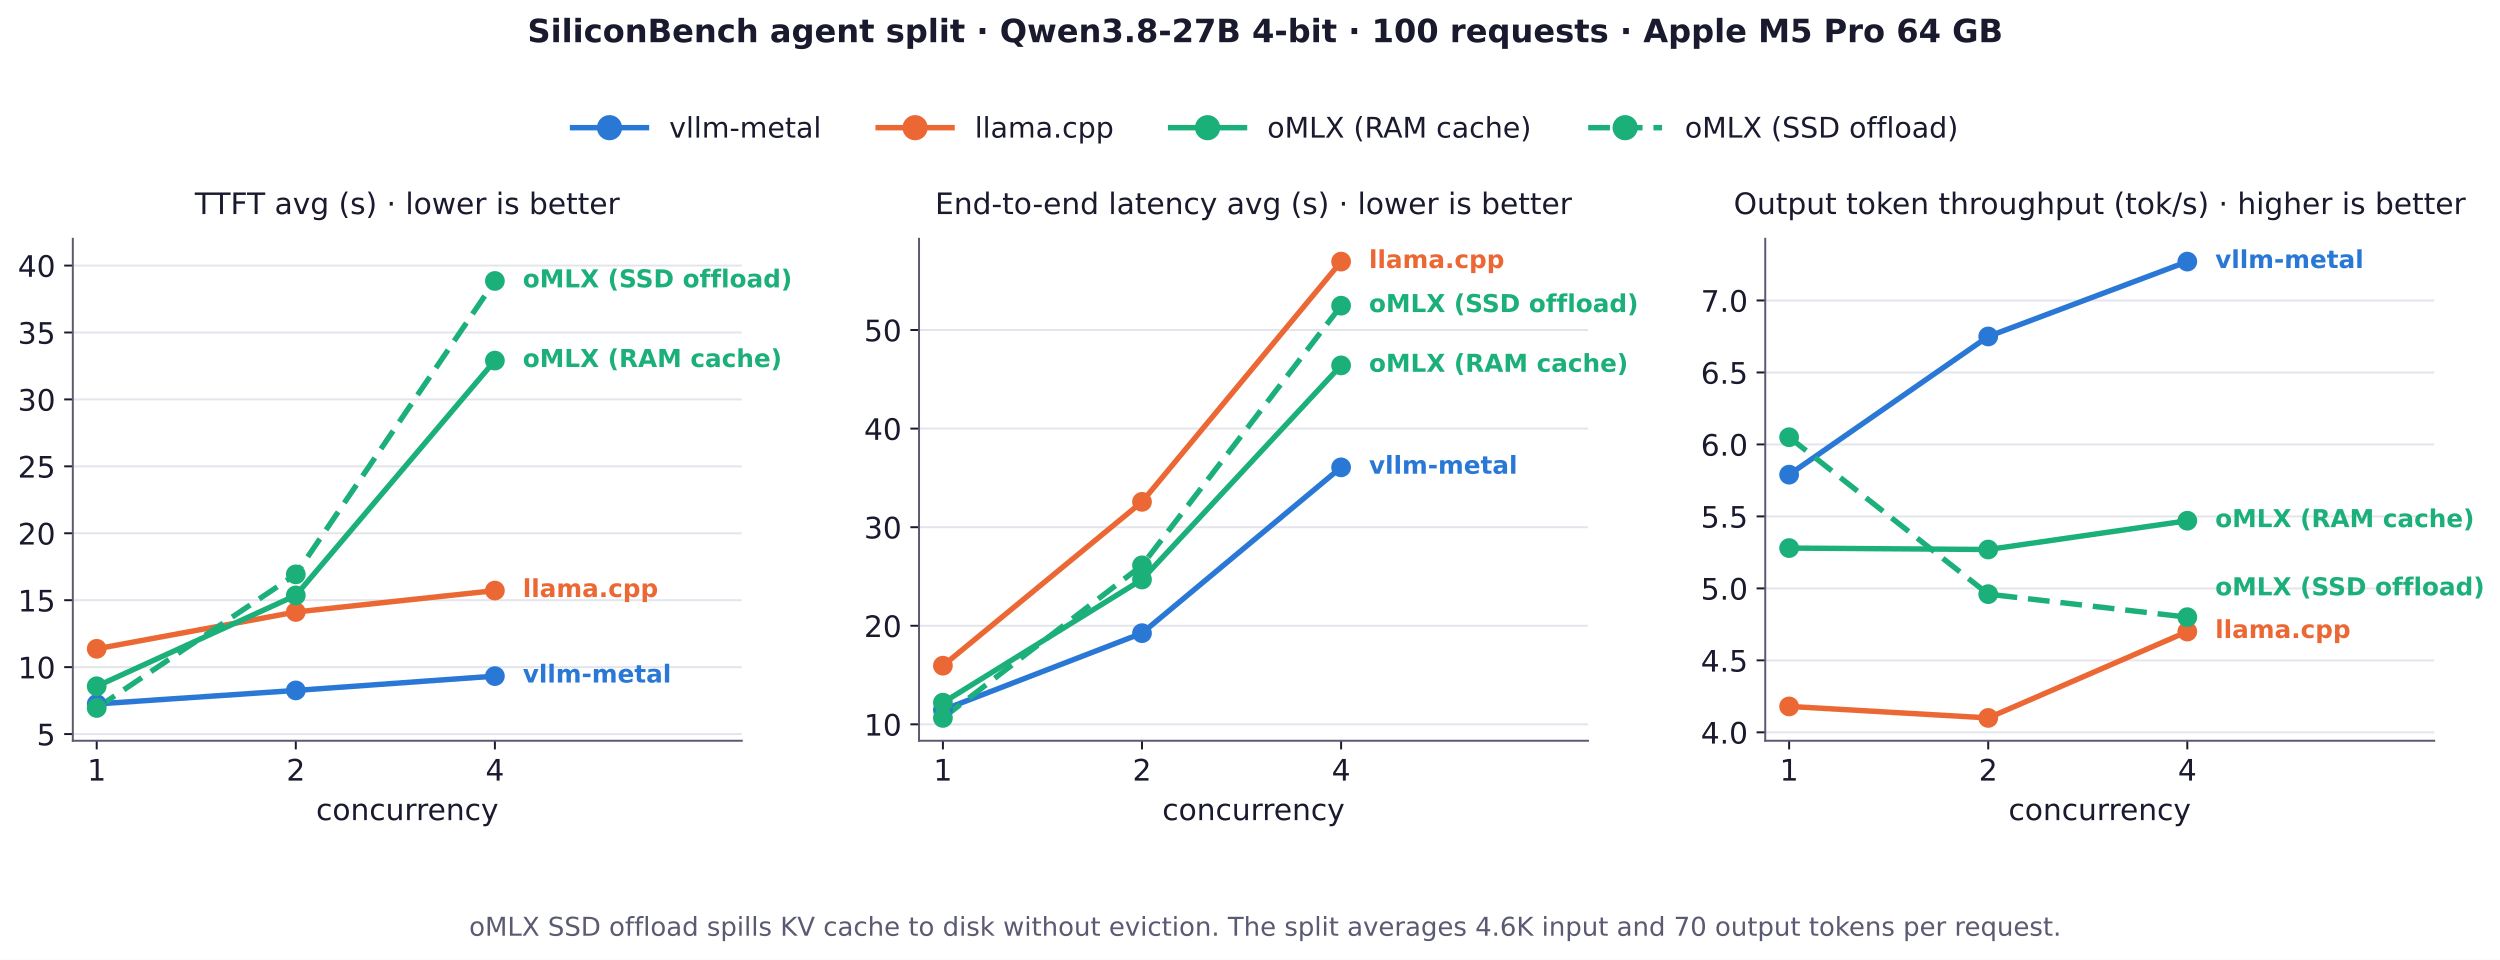
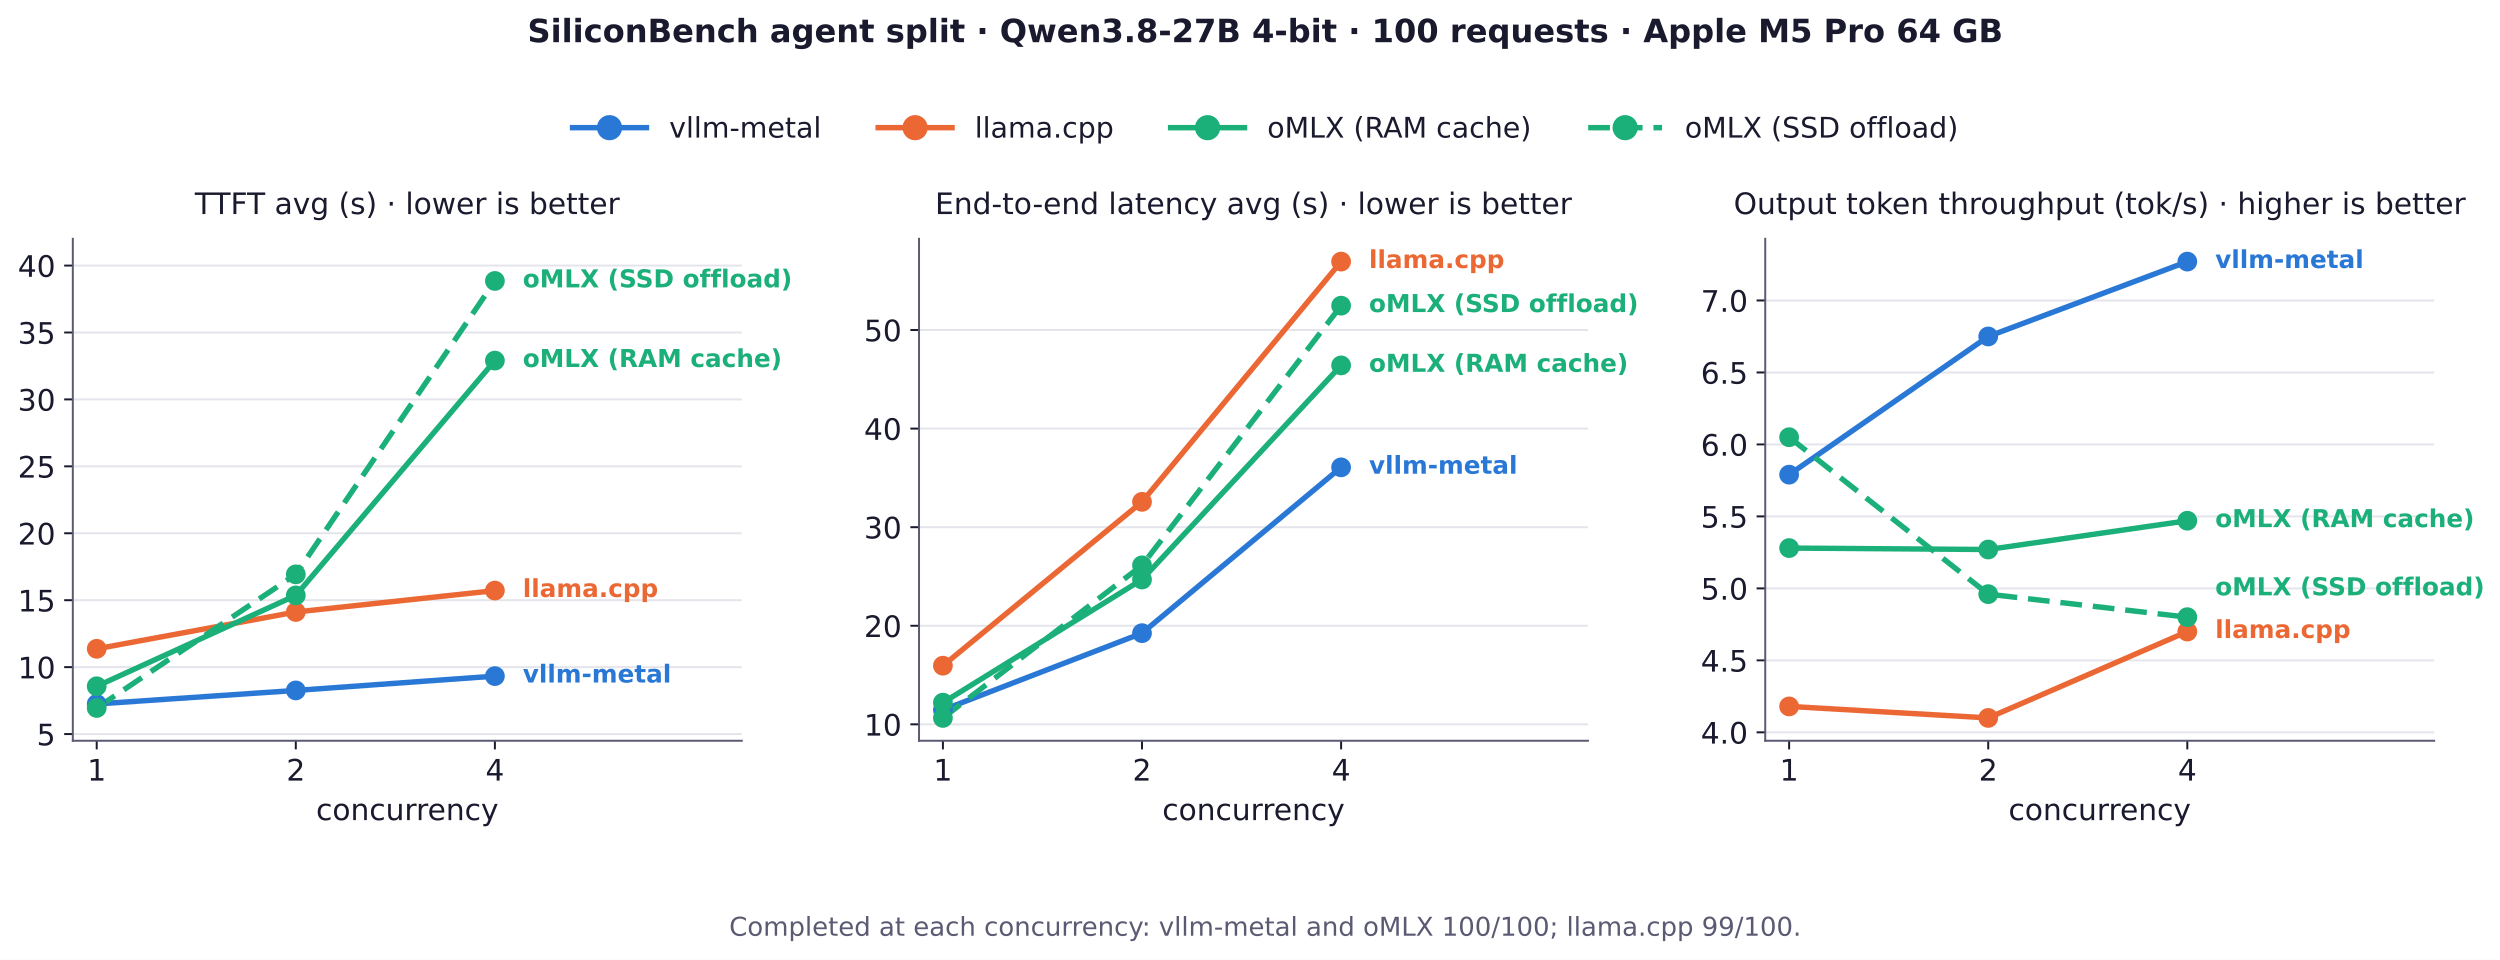
<svg xmlns="http://www.w3.org/2000/svg" xmlns:xlink="http://www.w3.org/1999/xlink" width="1011.807pt" height="388.442pt" viewBox="0 0 1011.807 388.442" version="1.1">
  <defs>
    <style type="text/css">*{stroke-linejoin: round; stroke-linecap: butt}</style>
  </defs>
  <g id="figure_1">
    <g id="patch_1">
      <path d="M 0 388.442 L 1011.807 388.442 L 1011.807 -0 L 0 -0 z " style="fill: #ffffff" />
    </g>
    <g id="axes_1">
      <g id="patch_2">
        <path d="M 29.47 299.8 L 300.21 299.8 L 300.21 96.643 L 29.47 96.643 z " style="fill: #ffffff" />
      </g>
      <g id="matplotlib.axis_1">
        <g id="xtick_1">
          <g id="line2d_1">
            <defs>
              <path id="m07c096526c" d="M 0 0 L 0 3.5 " style="stroke: #1a1a2e; stroke-width: 0.8" />
            </defs>
            <g>
              <use xlink:href="#m07c096526c" x="39.139" y="299.8" style="fill: #1a1a2e; stroke: #1a1a2e; stroke-width: 0.8" />
            </g>
          </g>
          <g id="text_1">
            <text style="font-size: 12px; font-family: 'DejaVu Sans', 'Bitstream Vera Sans', 'Computer Modern Sans Serif', 'Lucida Grande', 'Verdana', 'Geneva', 'Lucid', 'Arial', 'Helvetica', 'Avant Garde', sans-serif; text-anchor: middle; fill: #1a1a2e" x="39.139" y="315.917" transform="rotate(-0 39.13928 315.9172)">1</text>
          </g>
        </g>
        <g id="xtick_2">
          <g id="line2d_2">
            <g>
              <use xlink:href="#m07c096526c" x="119.717" y="299.8" style="fill: #1a1a2e; stroke: #1a1a2e; stroke-width: 0.8" />
            </g>
          </g>
          <g id="text_2">
            <text style="font-size: 12px; font-family: 'DejaVu Sans', 'Bitstream Vera Sans', 'Computer Modern Sans Serif', 'Lucida Grande', 'Verdana', 'Geneva', 'Lucid', 'Arial', 'Helvetica', 'Avant Garde', sans-serif; text-anchor: middle; fill: #1a1a2e" x="119.717" y="315.917" transform="rotate(-0 119.7166 315.9172)">2</text>
          </g>
        </g>
        <g id="xtick_3">
          <g id="line2d_3">
            <g>
              <use xlink:href="#m07c096526c" x="200.294" y="299.8" style="fill: #1a1a2e; stroke: #1a1a2e; stroke-width: 0.8" />
            </g>
          </g>
          <g id="text_3">
            <text style="font-size: 12px; font-family: 'DejaVu Sans', 'Bitstream Vera Sans', 'Computer Modern Sans Serif', 'Lucida Grande', 'Verdana', 'Geneva', 'Lucid', 'Arial', 'Helvetica', 'Avant Garde', sans-serif; text-anchor: middle; fill: #1a1a2e" x="200.294" y="315.917" transform="rotate(-0 200.2939 315.9172)">4</text>
          </g>
        </g>
        <g id="text_4">
          <text style="font-size: 12px; font-family: 'DejaVu Sans', 'Bitstream Vera Sans', 'Computer Modern Sans Serif', 'Lucida Grande', 'Verdana', 'Geneva', 'Lucid', 'Arial', 'Helvetica', 'Avant Garde', sans-serif; text-anchor: middle; fill: #1a1a2e" x="164.84" y="331.917" transform="rotate(-0 164.8399 331.9172)">concurrency</text>
        </g>
      </g>
      <g id="matplotlib.axis_2">
        <g id="ytick_1">
          <g id="line2d_4">
            <path d="M 29.47 297.091 L 300.21 297.091 " clip-path="url(#p7c4bea0122)" style="fill: none; stroke: #e4e4ec; stroke-width: 0.8; stroke-linecap: square" />
          </g>
          <g id="line2d_5">
            <defs>
              <path id="m06c17919f6" d="M 0 0 L -3.5 0 " style="stroke: #1a1a2e; stroke-width: 0.8" />
            </defs>
            <g>
              <use xlink:href="#m06c17919f6" x="29.47" y="297.091" style="fill: #1a1a2e; stroke: #1a1a2e; stroke-width: 0.8" />
            </g>
          </g>
          <g id="text_5">
            <text style="font-size: 12px; font-family: 'DejaVu Sans', 'Bitstream Vera Sans', 'Computer Modern Sans Serif', 'Lucida Grande', 'Verdana', 'Geneva', 'Lucid', 'Arial', 'Helvetica', 'Avant Garde', sans-serif; text-anchor: end; fill: #1a1a2e" x="22.47" y="301.65" transform="rotate(-0 22.47 301.6498)">5</text>
          </g>
        </g>
        <g id="ytick_2">
          <g id="line2d_6">
            <path d="M 29.47 270.004 L 300.21 270.004 " clip-path="url(#p7c4bea0122)" style="fill: none; stroke: #e4e4ec; stroke-width: 0.8; stroke-linecap: square" />
          </g>
          <g id="line2d_7">
            <g>
              <use xlink:href="#m06c17919f6" x="29.47" y="270.004" style="fill: #1a1a2e; stroke: #1a1a2e; stroke-width: 0.8" />
            </g>
          </g>
          <g id="text_6">
            <text style="font-size: 12px; font-family: 'DejaVu Sans', 'Bitstream Vera Sans', 'Computer Modern Sans Serif', 'Lucida Grande', 'Verdana', 'Geneva', 'Lucid', 'Arial', 'Helvetica', 'Avant Garde', sans-serif; text-anchor: end; fill: #1a1a2e" x="22.47" y="274.562" transform="rotate(-0 22.47 274.5622)">10</text>
          </g>
        </g>
        <g id="ytick_3">
          <g id="line2d_8">
            <path d="M 29.47 242.916 L 300.21 242.916 " clip-path="url(#p7c4bea0122)" style="fill: none; stroke: #e4e4ec; stroke-width: 0.8; stroke-linecap: square" />
          </g>
          <g id="line2d_9">
            <g>
              <use xlink:href="#m06c17919f6" x="29.47" y="242.916" style="fill: #1a1a2e; stroke: #1a1a2e; stroke-width: 0.8" />
            </g>
          </g>
          <g id="text_7">
            <text style="font-size: 12px; font-family: 'DejaVu Sans', 'Bitstream Vera Sans', 'Computer Modern Sans Serif', 'Lucida Grande', 'Verdana', 'Geneva', 'Lucid', 'Arial', 'Helvetica', 'Avant Garde', sans-serif; text-anchor: end; fill: #1a1a2e" x="22.47" y="247.475" transform="rotate(-0 22.47 247.4746)">15</text>
          </g>
        </g>
        <g id="ytick_4">
          <g id="line2d_10">
            <path d="M 29.47 215.828 L 300.21 215.828 " clip-path="url(#p7c4bea0122)" style="fill: none; stroke: #e4e4ec; stroke-width: 0.8; stroke-linecap: square" />
          </g>
          <g id="line2d_11">
            <g>
              <use xlink:href="#m06c17919f6" x="29.47" y="215.828" style="fill: #1a1a2e; stroke: #1a1a2e; stroke-width: 0.8" />
            </g>
          </g>
          <g id="text_8">
            <text style="font-size: 12px; font-family: 'DejaVu Sans', 'Bitstream Vera Sans', 'Computer Modern Sans Serif', 'Lucida Grande', 'Verdana', 'Geneva', 'Lucid', 'Arial', 'Helvetica', 'Avant Garde', sans-serif; text-anchor: end; fill: #1a1a2e" x="22.47" y="220.387" transform="rotate(-0 22.47 220.3871)">20</text>
          </g>
        </g>
        <g id="ytick_5">
          <g id="line2d_12">
            <path d="M 29.47 188.741 L 300.21 188.741 " clip-path="url(#p7c4bea0122)" style="fill: none; stroke: #e4e4ec; stroke-width: 0.8; stroke-linecap: square" />
          </g>
          <g id="line2d_13">
            <g>
              <use xlink:href="#m06c17919f6" x="29.47" y="188.741" style="fill: #1a1a2e; stroke: #1a1a2e; stroke-width: 0.8" />
            </g>
          </g>
          <g id="text_9">
            <text style="font-size: 12px; font-family: 'DejaVu Sans', 'Bitstream Vera Sans', 'Computer Modern Sans Serif', 'Lucida Grande', 'Verdana', 'Geneva', 'Lucid', 'Arial', 'Helvetica', 'Avant Garde', sans-serif; text-anchor: end; fill: #1a1a2e" x="22.47" y="193.299" transform="rotate(-0 22.47 193.2995)">25</text>
          </g>
        </g>
        <g id="ytick_6">
          <g id="line2d_14">
            <path d="M 29.47 161.653 L 300.21 161.653 " clip-path="url(#p7c4bea0122)" style="fill: none; stroke: #e4e4ec; stroke-width: 0.8; stroke-linecap: square" />
          </g>
          <g id="line2d_15">
            <g>
              <use xlink:href="#m06c17919f6" x="29.47" y="161.653" style="fill: #1a1a2e; stroke: #1a1a2e; stroke-width: 0.8" />
            </g>
          </g>
          <g id="text_10">
            <text style="font-size: 12px; font-family: 'DejaVu Sans', 'Bitstream Vera Sans', 'Computer Modern Sans Serif', 'Lucida Grande', 'Verdana', 'Geneva', 'Lucid', 'Arial', 'Helvetica', 'Avant Garde', sans-serif; text-anchor: end; fill: #1a1a2e" x="22.47" y="166.212" transform="rotate(-0 22.47 166.2119)">30</text>
          </g>
        </g>
        <g id="ytick_7">
          <g id="line2d_16">
            <path d="M 29.47 134.566 L 300.21 134.566 " clip-path="url(#p7c4bea0122)" style="fill: none; stroke: #e4e4ec; stroke-width: 0.8; stroke-linecap: square" />
          </g>
          <g id="line2d_17">
            <g>
              <use xlink:href="#m06c17919f6" x="29.47" y="134.566" style="fill: #1a1a2e; stroke: #1a1a2e; stroke-width: 0.8" />
            </g>
          </g>
          <g id="text_11">
            <text style="font-size: 12px; font-family: 'DejaVu Sans', 'Bitstream Vera Sans', 'Computer Modern Sans Serif', 'Lucida Grande', 'Verdana', 'Geneva', 'Lucid', 'Arial', 'Helvetica', 'Avant Garde', sans-serif; text-anchor: end; fill: #1a1a2e" x="22.47" y="139.124" transform="rotate(-0 22.47 139.1243)">35</text>
          </g>
        </g>
        <g id="ytick_8">
          <g id="line2d_18">
            <path d="M 29.47 107.478 L 300.21 107.478 " clip-path="url(#p7c4bea0122)" style="fill: none; stroke: #e4e4ec; stroke-width: 0.8; stroke-linecap: square" />
          </g>
          <g id="line2d_19">
            <g>
              <use xlink:href="#m06c17919f6" x="29.47" y="107.478" style="fill: #1a1a2e; stroke: #1a1a2e; stroke-width: 0.8" />
            </g>
          </g>
          <g id="text_12">
            <text style="font-size: 12px; font-family: 'DejaVu Sans', 'Bitstream Vera Sans', 'Computer Modern Sans Serif', 'Lucida Grande', 'Verdana', 'Geneva', 'Lucid', 'Arial', 'Helvetica', 'Avant Garde', sans-serif; text-anchor: end; fill: #1a1a2e" x="22.47" y="112.037" transform="rotate(-0 22.47 112.0367)">40</text>
          </g>
        </g>
      </g>
      <g id="patch_3">
        <path d="M 29.47 299.8 L 29.47 96.643 " style="fill: none; stroke: #5a5a72; stroke-width: 0.8; stroke-linejoin: miter; stroke-linecap: square" />
      </g>
      <g id="patch_4">
        <path d="M 29.47 299.8 L 300.21 299.8 " style="fill: none; stroke: #5a5a72; stroke-width: 0.8; stroke-linejoin: miter; stroke-linecap: square" />
      </g>
      <g id="line2d_20">
        <path d="M 39.139 284.902 L 119.717 279.43 L 200.294 273.633 " clip-path="url(#p7c4bea0122)" style="fill: none; stroke: #2a78d6; stroke-width: 2.2; stroke-linecap: square" />
      </g>
      <g id="line2d_21">
        <path d="M 39.139 262.582 L 119.717 247.683 L 200.294 239.015 " clip-path="url(#p7c4bea0122)" style="fill: none; stroke: #eb6834; stroke-width: 2.2; stroke-linecap: square" />
      </g>
      <g id="line2d_22">
        <path d="M 39.139 277.751 L 119.717 240.966 L 200.294 145.942 " clip-path="url(#p7c4bea0122)" style="fill: none; stroke: #1baf7a; stroke-width: 2.2; stroke-linecap: square" />
      </g>
      <g id="line2d_23">
        <path d="M 39.139 286.527 L 119.717 232.46 L 200.294 113.708 " clip-path="url(#p7c4bea0122)" style="fill: none; stroke-dasharray: 8.8,4.4; stroke-dashoffset: 0; stroke: #1baf7a; stroke-width: 2.2" />
      </g>
      <g id="text_13">
        <text style="font-weight: 700; font-size: 10px; font-family: 'DejaVu Sans', 'Bitstream Vera Sans', 'Computer Modern Sans Serif', 'Lucida Grande', 'Verdana', 'Geneva', 'Lucid', 'Arial', 'Helvetica', 'Avant Garde', sans-serif; text-anchor: start; fill: #2a78d6" x="211.575" y="276.231" transform="rotate(-0 211.5747 276.2314)">vllm-metal</text>
      </g>
      <g id="text_14">
        <text style="font-weight: 700; font-size: 10px; font-family: 'DejaVu Sans', 'Bitstream Vera Sans', 'Computer Modern Sans Serif', 'Lucida Grande', 'Verdana', 'Geneva', 'Lucid', 'Arial', 'Helvetica', 'Avant Garde', sans-serif; text-anchor: start; fill: #eb6834" x="211.575" y="241.613" transform="rotate(-0 211.5747 241.6135)">llama.cpp</text>
      </g>
      <g id="text_15">
        <text style="font-weight: 700; font-size: 10px; font-family: 'DejaVu Sans', 'Bitstream Vera Sans', 'Computer Modern Sans Serif', 'Lucida Grande', 'Verdana', 'Geneva', 'Lucid', 'Arial', 'Helvetica', 'Avant Garde', sans-serif; text-anchor: start; fill: #1baf7a" x="211.575" y="148.541" transform="rotate(-0 211.5747 148.5405)">oMLX (RAM cache)</text>
      </g>
      <g id="text_16">
        <text style="font-weight: 700; font-size: 10px; font-family: 'DejaVu Sans', 'Bitstream Vera Sans', 'Computer Modern Sans Serif', 'Lucida Grande', 'Verdana', 'Geneva', 'Lucid', 'Arial', 'Helvetica', 'Avant Garde', sans-serif; text-anchor: start; fill: #1baf7a" x="211.575" y="116.306" transform="rotate(-0 211.5747 116.3063)">oMLX (SSD offload)</text>
      </g>
      <g id="text_17">
        <text style="font-size: 12px; font-family: 'DejaVu Sans', 'Bitstream Vera Sans', 'Computer Modern Sans Serif', 'Lucida Grande', 'Verdana', 'Geneva', 'Lucid', 'Arial', 'Helvetica', 'Avant Garde', sans-serif; text-anchor: middle; fill: #1a1a2e" x="164.84" y="86.643" transform="rotate(-0 164.8399 86.64305)">TTFT avg (s) · lower is better</text>
      </g>
      <g id="line2d_24">
        <defs>
          <path id="m9639bb1fec" d="M 0 3.5 C 0.928 3.5 1.819 3.131 2.475 2.475 C 3.131 1.819 3.5 0.928 3.5 0 C 3.5 -0.928 3.131 -1.819 2.475 -2.475 C 1.819 -3.131 0.928 -3.5 0 -3.5 C -0.928 -3.5 -1.819 -3.131 -2.475 -2.475 C -3.131 -1.819 -3.5 -0.928 -3.5 0 C -3.5 0.928 -3.131 1.819 -2.475 2.475 C -1.819 3.131 -0.928 3.5 0 3.5 z " style="stroke: #2a78d6" />
        </defs>
        <g clip-path="url(#p7c4bea0122)">
          <use xlink:href="#m9639bb1fec" x="39.139" y="284.902" style="fill: #2a78d6; stroke: #2a78d6" />
          <use xlink:href="#m9639bb1fec" x="119.717" y="279.43" style="fill: #2a78d6; stroke: #2a78d6" />
          <use xlink:href="#m9639bb1fec" x="200.294" y="273.633" style="fill: #2a78d6; stroke: #2a78d6" />
        </g>
      </g>
      <g id="line2d_25">
        <defs>
          <path id="m234d43da23" d="M 0 3.5 C 0.928 3.5 1.819 3.131 2.475 2.475 C 3.131 1.819 3.5 0.928 3.5 0 C 3.5 -0.928 3.131 -1.819 2.475 -2.475 C 1.819 -3.131 0.928 -3.5 0 -3.5 C -0.928 -3.5 -1.819 -3.131 -2.475 -2.475 C -3.131 -1.819 -3.5 -0.928 -3.5 0 C -3.5 0.928 -3.131 1.819 -2.475 2.475 C -1.819 3.131 -0.928 3.5 0 3.5 z " style="stroke: #eb6834" />
        </defs>
        <g clip-path="url(#p7c4bea0122)">
          <use xlink:href="#m234d43da23" x="39.139" y="262.582" style="fill: #eb6834; stroke: #eb6834" />
          <use xlink:href="#m234d43da23" x="119.717" y="247.683" style="fill: #eb6834; stroke: #eb6834" />
          <use xlink:href="#m234d43da23" x="200.294" y="239.015" style="fill: #eb6834; stroke: #eb6834" />
        </g>
      </g>
      <g id="line2d_26">
        <defs>
          <path id="mb1b4352167" d="M 0 3.5 C 0.928 3.5 1.819 3.131 2.475 2.475 C 3.131 1.819 3.5 0.928 3.5 0 C 3.5 -0.928 3.131 -1.819 2.475 -2.475 C 1.819 -3.131 0.928 -3.5 0 -3.5 C -0.928 -3.5 -1.819 -3.131 -2.475 -2.475 C -3.131 -1.819 -3.5 -0.928 -3.5 0 C -3.5 0.928 -3.131 1.819 -2.475 2.475 C -1.819 3.131 -0.928 3.5 0 3.5 z " style="stroke: #1baf7a" />
        </defs>
        <g clip-path="url(#p7c4bea0122)">
          <use xlink:href="#mb1b4352167" x="39.139" y="277.751" style="fill: #1baf7a; stroke: #1baf7a" />
          <use xlink:href="#mb1b4352167" x="119.717" y="240.966" style="fill: #1baf7a; stroke: #1baf7a" />
          <use xlink:href="#mb1b4352167" x="200.294" y="145.942" style="fill: #1baf7a; stroke: #1baf7a" />
        </g>
      </g>
      <g id="line2d_27">
        <g clip-path="url(#p7c4bea0122)">
          <use xlink:href="#mb1b4352167" x="39.139" y="286.527" style="fill: #1baf7a; stroke: #1baf7a" />
          <use xlink:href="#mb1b4352167" x="119.717" y="232.46" style="fill: #1baf7a; stroke: #1baf7a" />
          <use xlink:href="#mb1b4352167" x="200.294" y="113.708" style="fill: #1baf7a; stroke: #1baf7a" />
        </g>
      </g>
    </g>
    <g id="axes_2">
      <g id="patch_5">
        <path d="M 371.95 299.8 L 642.69 299.8 L 642.69 96.643 L 371.95 96.643 z " style="fill: #ffffff" />
      </g>
      <g id="matplotlib.axis_3">
        <g id="xtick_4">
          <g id="line2d_28">
            <g>
              <use xlink:href="#m07c096526c" x="381.619" y="299.8" style="fill: #1a1a2e; stroke: #1a1a2e; stroke-width: 0.8" />
            </g>
          </g>
          <g id="text_18">
            <text style="font-size: 12px; font-family: 'DejaVu Sans', 'Bitstream Vera Sans', 'Computer Modern Sans Serif', 'Lucida Grande', 'Verdana', 'Geneva', 'Lucid', 'Arial', 'Helvetica', 'Avant Garde', sans-serif; text-anchor: middle; fill: #1a1a2e" x="381.619" y="315.917" transform="rotate(-0 381.6193 315.9172)">1</text>
          </g>
        </g>
        <g id="xtick_5">
          <g id="line2d_29">
            <g>
              <use xlink:href="#m07c096526c" x="462.197" y="299.8" style="fill: #1a1a2e; stroke: #1a1a2e; stroke-width: 0.8" />
            </g>
          </g>
          <g id="text_19">
            <text style="font-size: 12px; font-family: 'DejaVu Sans', 'Bitstream Vera Sans', 'Computer Modern Sans Serif', 'Lucida Grande', 'Verdana', 'Geneva', 'Lucid', 'Arial', 'Helvetica', 'Avant Garde', sans-serif; text-anchor: middle; fill: #1a1a2e" x="462.197" y="315.917" transform="rotate(-0 462.1966 315.9172)">2</text>
          </g>
        </g>
        <g id="xtick_6">
          <g id="line2d_30">
            <g>
              <use xlink:href="#m07c096526c" x="542.774" y="299.8" style="fill: #1a1a2e; stroke: #1a1a2e; stroke-width: 0.8" />
            </g>
          </g>
          <g id="text_20">
            <text style="font-size: 12px; font-family: 'DejaVu Sans', 'Bitstream Vera Sans', 'Computer Modern Sans Serif', 'Lucida Grande', 'Verdana', 'Geneva', 'Lucid', 'Arial', 'Helvetica', 'Avant Garde', sans-serif; text-anchor: middle; fill: #1a1a2e" x="542.774" y="315.917" transform="rotate(-0 542.7739 315.9172)">4</text>
          </g>
        </g>
        <g id="text_21">
          <text style="font-size: 12px; font-family: 'DejaVu Sans', 'Bitstream Vera Sans', 'Computer Modern Sans Serif', 'Lucida Grande', 'Verdana', 'Geneva', 'Lucid', 'Arial', 'Helvetica', 'Avant Garde', sans-serif; text-anchor: middle; fill: #1a1a2e" x="507.32" y="331.917" transform="rotate(-0 507.3199 331.9172)">concurrency</text>
        </g>
      </g>
      <g id="matplotlib.axis_4">
        <g id="ytick_9">
          <g id="line2d_31">
            <path d="M 371.95 293.159 L 642.69 293.159 " clip-path="url(#pcb91b68384)" style="fill: none; stroke: #e4e4ec; stroke-width: 0.8; stroke-linecap: square" />
          </g>
          <g id="line2d_32">
            <g>
              <use xlink:href="#m06c17919f6" x="371.95" y="293.159" style="fill: #1a1a2e; stroke: #1a1a2e; stroke-width: 0.8" />
            </g>
          </g>
          <g id="text_22">
            <text style="font-size: 12px; font-family: 'DejaVu Sans', 'Bitstream Vera Sans', 'Computer Modern Sans Serif', 'Lucida Grande', 'Verdana', 'Geneva', 'Lucid', 'Arial', 'Helvetica', 'Avant Garde', sans-serif; text-anchor: end; fill: #1a1a2e" x="364.95" y="297.718" transform="rotate(-0 364.95 297.7176)">10</text>
          </g>
        </g>
        <g id="ytick_10">
          <g id="line2d_33">
            <path d="M 371.95 253.261 L 642.69 253.261 " clip-path="url(#pcb91b68384)" style="fill: none; stroke: #e4e4ec; stroke-width: 0.8; stroke-linecap: square" />
          </g>
          <g id="line2d_34">
            <g>
              <use xlink:href="#m06c17919f6" x="371.95" y="253.261" style="fill: #1a1a2e; stroke: #1a1a2e; stroke-width: 0.8" />
            </g>
          </g>
          <g id="text_23">
            <text style="font-size: 12px; font-family: 'DejaVu Sans', 'Bitstream Vera Sans', 'Computer Modern Sans Serif', 'Lucida Grande', 'Verdana', 'Geneva', 'Lucid', 'Arial', 'Helvetica', 'Avant Garde', sans-serif; text-anchor: end; fill: #1a1a2e" x="364.95" y="257.819" transform="rotate(-0 364.95 257.8195)">20</text>
          </g>
        </g>
        <g id="ytick_11">
          <g id="line2d_35">
            <path d="M 371.95 213.363 L 642.69 213.363 " clip-path="url(#pcb91b68384)" style="fill: none; stroke: #e4e4ec; stroke-width: 0.8; stroke-linecap: square" />
          </g>
          <g id="line2d_36">
            <g>
              <use xlink:href="#m06c17919f6" x="371.95" y="213.363" style="fill: #1a1a2e; stroke: #1a1a2e; stroke-width: 0.8" />
            </g>
          </g>
          <g id="text_24">
            <text style="font-size: 12px; font-family: 'DejaVu Sans', 'Bitstream Vera Sans', 'Computer Modern Sans Serif', 'Lucida Grande', 'Verdana', 'Geneva', 'Lucid', 'Arial', 'Helvetica', 'Avant Garde', sans-serif; text-anchor: end; fill: #1a1a2e" x="364.95" y="217.921" transform="rotate(-0 364.95 217.9214)">30</text>
          </g>
        </g>
        <g id="ytick_12">
          <g id="line2d_37">
            <path d="M 371.95 173.465 L 642.69 173.465 " clip-path="url(#pcb91b68384)" style="fill: none; stroke: #e4e4ec; stroke-width: 0.8; stroke-linecap: square" />
          </g>
          <g id="line2d_38">
            <g>
              <use xlink:href="#m06c17919f6" x="371.95" y="173.465" style="fill: #1a1a2e; stroke: #1a1a2e; stroke-width: 0.8" />
            </g>
          </g>
          <g id="text_25">
            <text style="font-size: 12px; font-family: 'DejaVu Sans', 'Bitstream Vera Sans', 'Computer Modern Sans Serif', 'Lucida Grande', 'Verdana', 'Geneva', 'Lucid', 'Arial', 'Helvetica', 'Avant Garde', sans-serif; text-anchor: end; fill: #1a1a2e" x="364.95" y="178.023" transform="rotate(-0 364.95 178.0234)">40</text>
          </g>
        </g>
        <g id="ytick_13">
          <g id="line2d_39">
            <path d="M 371.95 133.567 L 642.69 133.567 " clip-path="url(#pcb91b68384)" style="fill: none; stroke: #e4e4ec; stroke-width: 0.8; stroke-linecap: square" />
          </g>
          <g id="line2d_40">
            <g>
              <use xlink:href="#m06c17919f6" x="371.95" y="133.567" style="fill: #1a1a2e; stroke: #1a1a2e; stroke-width: 0.8" />
            </g>
          </g>
          <g id="text_26">
            <text style="font-size: 12px; font-family: 'DejaVu Sans', 'Bitstream Vera Sans', 'Computer Modern Sans Serif', 'Lucida Grande', 'Verdana', 'Geneva', 'Lucid', 'Arial', 'Helvetica', 'Avant Garde', sans-serif; text-anchor: end; fill: #1a1a2e" x="364.95" y="138.125" transform="rotate(-0 364.95 138.1253)">50</text>
          </g>
        </g>
      </g>
      <g id="patch_6">
        <path d="M 371.95 299.8 L 371.95 96.643 " style="fill: none; stroke: #5a5a72; stroke-width: 0.8; stroke-linejoin: miter; stroke-linecap: square" />
      </g>
      <g id="patch_7">
        <path d="M 371.95 299.8 L 642.69 299.8 " style="fill: none; stroke: #5a5a72; stroke-width: 0.8; stroke-linejoin: miter; stroke-linecap: square" />
      </g>
      <g id="line2d_41">
        <path d="M 381.619 287.334 L 462.197 256.253 L 542.774 189.145 " clip-path="url(#pcb91b68384)" style="fill: none; stroke: #2a78d6; stroke-width: 2.2; stroke-linecap: square" />
      </g>
      <g id="line2d_42">
        <path d="M 381.619 269.42 L 462.197 203.109 L 542.774 105.877 " clip-path="url(#pcb91b68384)" style="fill: none; stroke: #eb6834; stroke-width: 2.2; stroke-linecap: square" />
      </g>
      <g id="line2d_43">
        <path d="M 381.619 284.381 L 462.197 234.549 L 542.774 147.89 " clip-path="url(#pcb91b68384)" style="fill: none; stroke: #1baf7a; stroke-width: 2.2; stroke-linecap: square" />
      </g>
      <g id="line2d_44">
        <path d="M 381.619 290.566 L 462.197 228.803 L 542.774 123.712 " clip-path="url(#pcb91b68384)" style="fill: none; stroke-dasharray: 8.8,4.4; stroke-dashoffset: 0; stroke: #1baf7a; stroke-width: 2.2" />
      </g>
      <g id="text_27">
        <text style="font-weight: 700; font-size: 10px; font-family: 'DejaVu Sans', 'Bitstream Vera Sans', 'Computer Modern Sans Serif', 'Lucida Grande', 'Verdana', 'Geneva', 'Lucid', 'Arial', 'Helvetica', 'Avant Garde', sans-serif; text-anchor: start; fill: #2a78d6" x="554.055" y="191.743" transform="rotate(-0 554.0547 191.7428)">vllm-metal</text>
      </g>
      <g id="text_28">
        <text style="font-weight: 700; font-size: 10px; font-family: 'DejaVu Sans', 'Bitstream Vera Sans', 'Computer Modern Sans Serif', 'Lucida Grande', 'Verdana', 'Geneva', 'Lucid', 'Arial', 'Helvetica', 'Avant Garde', sans-serif; text-anchor: start; fill: #1baf7a" x="554.055" y="150.488" transform="rotate(-0 554.0547 150.4882)">oMLX (RAM cache)</text>
      </g>
      <g id="text_29">
        <text style="font-weight: 700; font-size: 10px; font-family: 'DejaVu Sans', 'Bitstream Vera Sans', 'Computer Modern Sans Serif', 'Lucida Grande', 'Verdana', 'Geneva', 'Lucid', 'Arial', 'Helvetica', 'Avant Garde', sans-serif; text-anchor: start; fill: #1baf7a" x="554.055" y="126.31" transform="rotate(-0 554.0547 126.3099)">oMLX (SSD offload)</text>
      </g>
      <g id="text_30">
        <text style="font-weight: 700; font-size: 10px; font-family: 'DejaVu Sans', 'Bitstream Vera Sans', 'Computer Modern Sans Serif', 'Lucida Grande', 'Verdana', 'Geneva', 'Lucid', 'Arial', 'Helvetica', 'Avant Garde', sans-serif; text-anchor: start; fill: #eb6834" x="554.055" y="108.476" transform="rotate(-0 554.0547 108.4755)">llama.cpp</text>
      </g>
      <g id="text_31">
        <text style="font-size: 12px; font-family: 'DejaVu Sans', 'Bitstream Vera Sans', 'Computer Modern Sans Serif', 'Lucida Grande', 'Verdana', 'Geneva', 'Lucid', 'Arial', 'Helvetica', 'Avant Garde', sans-serif; text-anchor: middle; fill: #1a1a2e" x="507.32" y="86.643" transform="rotate(-0 507.3199 86.64305)">End-to-end latency avg (s) · lower is better</text>
      </g>
      <g id="line2d_45">
        <g clip-path="url(#pcb91b68384)">
          <use xlink:href="#m9639bb1fec" x="381.619" y="287.334" style="fill: #2a78d6; stroke: #2a78d6" />
          <use xlink:href="#m9639bb1fec" x="462.197" y="256.253" style="fill: #2a78d6; stroke: #2a78d6" />
          <use xlink:href="#m9639bb1fec" x="542.774" y="189.145" style="fill: #2a78d6; stroke: #2a78d6" />
        </g>
      </g>
      <g id="line2d_46">
        <g clip-path="url(#pcb91b68384)">
          <use xlink:href="#m234d43da23" x="381.619" y="269.42" style="fill: #eb6834; stroke: #eb6834" />
          <use xlink:href="#m234d43da23" x="462.197" y="203.109" style="fill: #eb6834; stroke: #eb6834" />
          <use xlink:href="#m234d43da23" x="542.774" y="105.877" style="fill: #eb6834; stroke: #eb6834" />
        </g>
      </g>
      <g id="line2d_47">
        <g clip-path="url(#pcb91b68384)">
          <use xlink:href="#mb1b4352167" x="381.619" y="284.381" style="fill: #1baf7a; stroke: #1baf7a" />
          <use xlink:href="#mb1b4352167" x="462.197" y="234.549" style="fill: #1baf7a; stroke: #1baf7a" />
          <use xlink:href="#mb1b4352167" x="542.774" y="147.89" style="fill: #1baf7a; stroke: #1baf7a" />
        </g>
      </g>
      <g id="line2d_48">
        <g clip-path="url(#pcb91b68384)">
          <use xlink:href="#mb1b4352167" x="381.619" y="290.566" style="fill: #1baf7a; stroke: #1baf7a" />
          <use xlink:href="#mb1b4352167" x="462.197" y="228.803" style="fill: #1baf7a; stroke: #1baf7a" />
          <use xlink:href="#mb1b4352167" x="542.774" y="123.712" style="fill: #1baf7a; stroke: #1baf7a" />
        </g>
      </g>
    </g>
    <g id="axes_3">
      <g id="patch_8">
        <path d="M 714.43 299.8 L 985.17 299.8 L 985.17 96.643 L 714.43 96.643 z " style="fill: #ffffff" />
      </g>
      <g id="matplotlib.axis_5">
        <g id="xtick_7">
          <g id="line2d_49">
            <g>
              <use xlink:href="#m07c096526c" x="724.099" y="299.8" style="fill: #1a1a2e; stroke: #1a1a2e; stroke-width: 0.8" />
            </g>
          </g>
          <g id="text_32">
            <text style="font-size: 12px; font-family: 'DejaVu Sans', 'Bitstream Vera Sans', 'Computer Modern Sans Serif', 'Lucida Grande', 'Verdana', 'Geneva', 'Lucid', 'Arial', 'Helvetica', 'Avant Garde', sans-serif; text-anchor: middle; fill: #1a1a2e" x="724.099" y="315.917" transform="rotate(-0 724.0993 315.9172)">1</text>
          </g>
        </g>
        <g id="xtick_8">
          <g id="line2d_50">
            <g>
              <use xlink:href="#m07c096526c" x="804.677" y="299.8" style="fill: #1a1a2e; stroke: #1a1a2e; stroke-width: 0.8" />
            </g>
          </g>
          <g id="text_33">
            <text style="font-size: 12px; font-family: 'DejaVu Sans', 'Bitstream Vera Sans', 'Computer Modern Sans Serif', 'Lucida Grande', 'Verdana', 'Geneva', 'Lucid', 'Arial', 'Helvetica', 'Avant Garde', sans-serif; text-anchor: middle; fill: #1a1a2e" x="804.677" y="315.917" transform="rotate(-0 804.6766 315.9172)">2</text>
          </g>
        </g>
        <g id="xtick_9">
          <g id="line2d_51">
            <g>
              <use xlink:href="#m07c096526c" x="885.254" y="299.8" style="fill: #1a1a2e; stroke: #1a1a2e; stroke-width: 0.8" />
            </g>
          </g>
          <g id="text_34">
            <text style="font-size: 12px; font-family: 'DejaVu Sans', 'Bitstream Vera Sans', 'Computer Modern Sans Serif', 'Lucida Grande', 'Verdana', 'Geneva', 'Lucid', 'Arial', 'Helvetica', 'Avant Garde', sans-serif; text-anchor: middle; fill: #1a1a2e" x="885.254" y="315.917" transform="rotate(-0 885.2539 315.9172)">4</text>
          </g>
        </g>
        <g id="text_35">
          <text style="font-size: 12px; font-family: 'DejaVu Sans', 'Bitstream Vera Sans', 'Computer Modern Sans Serif', 'Lucida Grande', 'Verdana', 'Geneva', 'Lucid', 'Arial', 'Helvetica', 'Avant Garde', sans-serif; text-anchor: middle; fill: #1a1a2e" x="849.8" y="331.917" transform="rotate(-0 849.7999 331.9172)">concurrency</text>
        </g>
      </g>
      <g id="matplotlib.axis_6">
        <g id="ytick_14">
          <g id="line2d_52">
            <path d="M 714.43 296.392 L 985.17 296.392 " clip-path="url(#pd1a8108690)" style="fill: none; stroke: #e4e4ec; stroke-width: 0.8; stroke-linecap: square" />
          </g>
          <g id="line2d_53">
            <g>
              <use xlink:href="#m06c17919f6" x="714.43" y="296.392" style="fill: #1a1a2e; stroke: #1a1a2e; stroke-width: 0.8" />
            </g>
          </g>
          <g id="text_36">
            <text style="font-size: 12px; font-family: 'DejaVu Sans', 'Bitstream Vera Sans', 'Computer Modern Sans Serif', 'Lucida Grande', 'Verdana', 'Geneva', 'Lucid', 'Arial', 'Helvetica', 'Avant Garde', sans-serif; text-anchor: end; fill: #1a1a2e" x="707.43" y="300.95" transform="rotate(-0 707.43 300.9503)">4.0</text>
          </g>
        </g>
        <g id="ytick_15">
          <g id="line2d_54">
            <path d="M 714.43 267.261 L 985.17 267.261 " clip-path="url(#pd1a8108690)" style="fill: none; stroke: #e4e4ec; stroke-width: 0.8; stroke-linecap: square" />
          </g>
          <g id="line2d_55">
            <g>
              <use xlink:href="#m06c17919f6" x="714.43" y="267.261" style="fill: #1a1a2e; stroke: #1a1a2e; stroke-width: 0.8" />
            </g>
          </g>
          <g id="text_37">
            <text style="font-size: 12px; font-family: 'DejaVu Sans', 'Bitstream Vera Sans', 'Computer Modern Sans Serif', 'Lucida Grande', 'Verdana', 'Geneva', 'Lucid', 'Arial', 'Helvetica', 'Avant Garde', sans-serif; text-anchor: end; fill: #1a1a2e" x="707.43" y="271.82" transform="rotate(-0 707.43 271.8197)">4.5</text>
          </g>
        </g>
        <g id="ytick_16">
          <g id="line2d_56">
            <path d="M 714.43 238.13 L 985.17 238.13 " clip-path="url(#pd1a8108690)" style="fill: none; stroke: #e4e4ec; stroke-width: 0.8; stroke-linecap: square" />
          </g>
          <g id="line2d_57">
            <g>
              <use xlink:href="#m06c17919f6" x="714.43" y="238.13" style="fill: #1a1a2e; stroke: #1a1a2e; stroke-width: 0.8" />
            </g>
          </g>
          <g id="text_38">
            <text style="font-size: 12px; font-family: 'DejaVu Sans', 'Bitstream Vera Sans', 'Computer Modern Sans Serif', 'Lucida Grande', 'Verdana', 'Geneva', 'Lucid', 'Arial', 'Helvetica', 'Avant Garde', sans-serif; text-anchor: end; fill: #1a1a2e" x="707.43" y="242.689" transform="rotate(-0 707.43 242.6891)">5.0</text>
          </g>
        </g>
        <g id="ytick_17">
          <g id="line2d_58">
            <path d="M 714.43 209 L 985.17 209 " clip-path="url(#pd1a8108690)" style="fill: none; stroke: #e4e4ec; stroke-width: 0.8; stroke-linecap: square" />
          </g>
          <g id="line2d_59">
            <g>
              <use xlink:href="#m06c17919f6" x="714.43" y="209" style="fill: #1a1a2e; stroke: #1a1a2e; stroke-width: 0.8" />
            </g>
          </g>
          <g id="text_39">
            <text style="font-size: 12px; font-family: 'DejaVu Sans', 'Bitstream Vera Sans', 'Computer Modern Sans Serif', 'Lucida Grande', 'Verdana', 'Geneva', 'Lucid', 'Arial', 'Helvetica', 'Avant Garde', sans-serif; text-anchor: end; fill: #1a1a2e" x="707.43" y="213.558" transform="rotate(-0 707.43 213.5584)">5.5</text>
          </g>
        </g>
        <g id="ytick_18">
          <g id="line2d_60">
            <path d="M 714.43 179.869 L 985.17 179.869 " clip-path="url(#pd1a8108690)" style="fill: none; stroke: #e4e4ec; stroke-width: 0.8; stroke-linecap: square" />
          </g>
          <g id="line2d_61">
            <g>
              <use xlink:href="#m06c17919f6" x="714.43" y="179.869" style="fill: #1a1a2e; stroke: #1a1a2e; stroke-width: 0.8" />
            </g>
          </g>
          <g id="text_40">
            <text style="font-size: 12px; font-family: 'DejaVu Sans', 'Bitstream Vera Sans', 'Computer Modern Sans Serif', 'Lucida Grande', 'Verdana', 'Geneva', 'Lucid', 'Arial', 'Helvetica', 'Avant Garde', sans-serif; text-anchor: end; fill: #1a1a2e" x="707.43" y="184.428" transform="rotate(-0 707.43 184.4278)">6.0</text>
          </g>
        </g>
        <g id="ytick_19">
          <g id="line2d_62">
            <path d="M 714.43 150.739 L 985.17 150.739 " clip-path="url(#pd1a8108690)" style="fill: none; stroke: #e4e4ec; stroke-width: 0.8; stroke-linecap: square" />
          </g>
          <g id="line2d_63">
            <g>
              <use xlink:href="#m06c17919f6" x="714.43" y="150.739" style="fill: #1a1a2e; stroke: #1a1a2e; stroke-width: 0.8" />
            </g>
          </g>
          <g id="text_41">
            <text style="font-size: 12px; font-family: 'DejaVu Sans', 'Bitstream Vera Sans', 'Computer Modern Sans Serif', 'Lucida Grande', 'Verdana', 'Geneva', 'Lucid', 'Arial', 'Helvetica', 'Avant Garde', sans-serif; text-anchor: end; fill: #1a1a2e" x="707.43" y="155.297" transform="rotate(-0 707.43 155.2972)">6.5</text>
          </g>
        </g>
        <g id="ytick_20">
          <g id="line2d_64">
            <path d="M 714.43 121.608 L 985.17 121.608 " clip-path="url(#pd1a8108690)" style="fill: none; stroke: #e4e4ec; stroke-width: 0.8; stroke-linecap: square" />
          </g>
          <g id="line2d_65">
            <g>
              <use xlink:href="#m06c17919f6" x="714.43" y="121.608" style="fill: #1a1a2e; stroke: #1a1a2e; stroke-width: 0.8" />
            </g>
          </g>
          <g id="text_42">
            <text style="font-size: 12px; font-family: 'DejaVu Sans', 'Bitstream Vera Sans', 'Computer Modern Sans Serif', 'Lucida Grande', 'Verdana', 'Geneva', 'Lucid', 'Arial', 'Helvetica', 'Avant Garde', sans-serif; text-anchor: end; fill: #1a1a2e" x="707.43" y="126.167" transform="rotate(-0 707.43 126.1666)">7.0</text>
          </g>
        </g>
      </g>
      <g id="patch_9">
        <path d="M 714.43 299.8 L 714.43 96.643 " style="fill: none; stroke: #5a5a72; stroke-width: 0.8; stroke-linejoin: miter; stroke-linecap: square" />
      </g>
      <g id="patch_10">
        <path d="M 714.43 299.8 L 985.17 299.8 " style="fill: none; stroke: #5a5a72; stroke-width: 0.8; stroke-linejoin: miter; stroke-linecap: square" />
      </g>
      <g id="line2d_66">
        <path d="M 724.099 192.104 L 804.677 136.173 L 885.254 105.877 " clip-path="url(#pd1a8108690)" style="fill: none; stroke: #2a78d6; stroke-width: 2.2; stroke-linecap: square" />
      </g>
      <g id="line2d_67">
        <path d="M 724.099 285.905 L 804.677 290.566 L 885.254 255.609 " clip-path="url(#pd1a8108690)" style="fill: none; stroke: #eb6834; stroke-width: 2.2; stroke-linecap: square" />
      </g>
      <g id="line2d_68">
        <path d="M 724.099 221.817 L 804.677 222.4 L 885.254 210.748 " clip-path="url(#pd1a8108690)" style="fill: none; stroke: #1baf7a; stroke-width: 2.2; stroke-linecap: square" />
      </g>
      <g id="line2d_69">
        <path d="M 724.099 176.956 L 804.677 240.461 L 885.254 249.783 " clip-path="url(#pd1a8108690)" style="fill: none; stroke-dasharray: 8.8,4.4; stroke-dashoffset: 0; stroke: #1baf7a; stroke-width: 2.2" />
      </g>
      <g id="text_43">
        <text style="font-weight: 700; font-size: 10px; font-family: 'DejaVu Sans', 'Bitstream Vera Sans', 'Computer Modern Sans Serif', 'Lucida Grande', 'Verdana', 'Geneva', 'Lucid', 'Arial', 'Helvetica', 'Avant Garde', sans-serif; text-anchor: start; fill: #eb6834" x="896.535" y="258.207" transform="rotate(-0 896.5347 258.2069)">llama.cpp</text>
      </g>
      <g id="text_44">
        <text style="font-weight: 700; font-size: 10px; font-family: 'DejaVu Sans', 'Bitstream Vera Sans', 'Computer Modern Sans Serif', 'Lucida Grande', 'Verdana', 'Geneva', 'Lucid', 'Arial', 'Helvetica', 'Avant Garde', sans-serif; text-anchor: start; fill: #1baf7a" x="896.535" y="240.939" transform="rotate(-0 896.5347 240.9386)">oMLX (SSD offload)</text>
      </g>
      <g id="text_45">
        <text style="font-weight: 700; font-size: 10px; font-family: 'DejaVu Sans', 'Bitstream Vera Sans', 'Computer Modern Sans Serif', 'Lucida Grande', 'Verdana', 'Geneva', 'Lucid', 'Arial', 'Helvetica', 'Avant Garde', sans-serif; text-anchor: start; fill: #1baf7a" x="896.535" y="213.346" transform="rotate(-0 896.5347 213.3457)">oMLX (RAM cache)</text>
      </g>
      <g id="text_46">
        <text style="font-weight: 700; font-size: 10px; font-family: 'DejaVu Sans', 'Bitstream Vera Sans', 'Computer Modern Sans Serif', 'Lucida Grande', 'Verdana', 'Geneva', 'Lucid', 'Arial', 'Helvetica', 'Avant Garde', sans-serif; text-anchor: start; fill: #2a78d6" x="896.535" y="108.476" transform="rotate(-0 896.5347 108.4755)">vllm-metal</text>
      </g>
      <g id="text_47">
        <text style="font-size: 12px; font-family: 'DejaVu Sans', 'Bitstream Vera Sans', 'Computer Modern Sans Serif', 'Lucida Grande', 'Verdana', 'Geneva', 'Lucid', 'Arial', 'Helvetica', 'Avant Garde', sans-serif; text-anchor: middle; fill: #1a1a2e" x="849.8" y="86.643" transform="rotate(-0 849.7999 86.64305)">Output token throughput (tok/s) · higher is better</text>
      </g>
      <g id="line2d_70">
        <g clip-path="url(#pd1a8108690)">
          <use xlink:href="#m9639bb1fec" x="724.099" y="192.104" style="fill: #2a78d6; stroke: #2a78d6" />
          <use xlink:href="#m9639bb1fec" x="804.677" y="136.173" style="fill: #2a78d6; stroke: #2a78d6" />
          <use xlink:href="#m9639bb1fec" x="885.254" y="105.877" style="fill: #2a78d6; stroke: #2a78d6" />
        </g>
      </g>
      <g id="line2d_71">
        <g clip-path="url(#pd1a8108690)">
          <use xlink:href="#m234d43da23" x="724.099" y="285.905" style="fill: #eb6834; stroke: #eb6834" />
          <use xlink:href="#m234d43da23" x="804.677" y="290.566" style="fill: #eb6834; stroke: #eb6834" />
          <use xlink:href="#m234d43da23" x="885.254" y="255.609" style="fill: #eb6834; stroke: #eb6834" />
        </g>
      </g>
      <g id="line2d_72">
        <g clip-path="url(#pd1a8108690)">
          <use xlink:href="#mb1b4352167" x="724.099" y="221.817" style="fill: #1baf7a; stroke: #1baf7a" />
          <use xlink:href="#mb1b4352167" x="804.677" y="222.4" style="fill: #1baf7a; stroke: #1baf7a" />
          <use xlink:href="#mb1b4352167" x="885.254" y="210.748" style="fill: #1baf7a; stroke: #1baf7a" />
        </g>
      </g>
      <g id="line2d_73">
        <g clip-path="url(#pd1a8108690)">
          <use xlink:href="#mb1b4352167" x="724.099" y="176.956" style="fill: #1baf7a; stroke: #1baf7a" />
          <use xlink:href="#mb1b4352167" x="804.677" y="240.461" style="fill: #1baf7a; stroke: #1baf7a" />
          <use xlink:href="#mb1b4352167" x="885.254" y="249.783" style="fill: #1baf7a; stroke: #1baf7a" />
        </g>
      </g>
    </g>
    <g id="text_48">
      <text style="font-weight: 700; font-size: 13px; font-family: 'DejaVu Sans', 'Bitstream Vera Sans', 'Computer Modern Sans Serif', 'Lucida Grande', 'Verdana', 'Geneva', 'Lucid', 'Arial', 'Helvetica', 'Avant Garde', sans-serif; text-anchor: middle; fill: #1a1a2e" x="512.07" y="17.078" transform="rotate(-0 512.07 17.07797)">SiliconBench agent split · Qwen3.8-27B 4-bit · 100 requests · Apple M5 Pro 64 GB</text>
    </g>
    <g id="text_49">
-       <text style="font-size: 10.5px; font-family: 'DejaVu Sans', 'Bitstream Vera Sans', 'Computer Modern Sans Serif', 'Lucida Grande', 'Verdana', 'Geneva', 'Lucid', 'Arial', 'Helvetica', 'Avant Garde', sans-serif; text-anchor: middle; fill: #5a5a72" x="512.07" y="378.72" transform="rotate(-0 512.07 378.72)">oMLX SSD offload spills KV cache to disk without eviction. The split averages 4.6K input and 70 output tokens per request.</text>
+       <text style="font-size: 10.5px; font-family: 'DejaVu Sans', 'Bitstream Vera Sans', 'Computer Modern Sans Serif', 'Lucida Grande', 'Verdana', 'Geneva', 'Lucid', 'Arial', 'Helvetica', 'Avant Garde', sans-serif; text-anchor: middle; fill: #5a5a72" x="512.07" y="378.72" transform="rotate(-0 512.07 378.72)">Completed at each concurrency: vllm-metal and oMLX 100/100; llama.cpp 99/100.</text>
    </g>
    <g id="legend_1">
      <g id="line2d_74">
        <path d="M 231.738 51.675 L 246.688 51.675 L 261.638 51.675 " style="fill: none; stroke: #2a78d6; stroke-width: 2.2; stroke-linecap: square" />
        <defs>
          <path id="m35dff395c6" d="M 0 4 C 1.061 4 2.078 3.579 2.828 2.828 C 3.579 2.078 4 1.061 4 0 C 4 -1.061 3.579 -2.078 2.828 -2.828 C 2.078 -3.579 1.061 -4 0 -4 C -1.061 -4 -2.078 -3.579 -2.828 -2.828 C -3.579 -2.078 -4 -1.061 -4 0 C -4 1.061 -3.579 2.078 -2.828 2.828 C -2.078 3.579 -1.061 4 0 4 z " style="stroke: #2a78d6; stroke-width: 2.2" />
        </defs>
        <g>
          <use xlink:href="#m35dff395c6" x="246.688" y="51.675" style="fill: #2a78d6; stroke: #2a78d6; stroke-width: 2.2" />
        </g>
      </g>
      <g id="text_50">
        <text style="font-size: 11.5px; font-family: 'DejaVu Sans', 'Bitstream Vera Sans', 'Computer Modern Sans Serif', 'Lucida Grande', 'Verdana', 'Geneva', 'Lucid', 'Arial', 'Helvetica', 'Avant Garde', sans-serif; text-anchor: start; fill: #1a1a2e" x="270.838" y="55.7" transform="rotate(-0 270.8377 55.7002)">vllm-metal</text>
      </g>
      <g id="line2d_75">
        <path d="M 355.413 51.675 L 370.363 51.675 L 385.313 51.675 " style="fill: none; stroke: #eb6834; stroke-width: 2.2; stroke-linecap: square" />
        <defs>
          <path id="m989003f0cb" d="M 0 4 C 1.061 4 2.078 3.579 2.828 2.828 C 3.579 2.078 4 1.061 4 0 C 4 -1.061 3.579 -2.078 2.828 -2.828 C 2.078 -3.579 1.061 -4 0 -4 C -1.061 -4 -2.078 -3.579 -2.828 -2.828 C -3.579 -2.078 -4 -1.061 -4 0 C -4 1.061 -3.579 2.078 -2.828 2.828 C -2.078 3.579 -1.061 4 0 4 z " style="stroke: #eb6834; stroke-width: 2.2" />
        </defs>
        <g>
          <use xlink:href="#m989003f0cb" x="370.363" y="51.675" style="fill: #eb6834; stroke: #eb6834; stroke-width: 2.2" />
        </g>
      </g>
      <g id="text_51">
        <text style="font-size: 11.5px; font-family: 'DejaVu Sans', 'Bitstream Vera Sans', 'Computer Modern Sans Serif', 'Lucida Grande', 'Verdana', 'Geneva', 'Lucid', 'Arial', 'Helvetica', 'Avant Garde', sans-serif; text-anchor: start; fill: #1a1a2e" x="394.513" y="55.7" transform="rotate(-0 394.513 55.7002)">llama.cpp</text>
      </g>
      <g id="line2d_76">
        <path d="M 473.779 51.675 L 488.729 51.675 L 503.679 51.675 " style="fill: none; stroke: #1baf7a; stroke-width: 2.2; stroke-linecap: square" />
        <defs>
          <path id="m41055b2c95" d="M 0 4 C 1.061 4 2.078 3.579 2.828 2.828 C 3.579 2.078 4 1.061 4 0 C 4 -1.061 3.579 -2.078 2.828 -2.828 C 2.078 -3.579 1.061 -4 0 -4 C -1.061 -4 -2.078 -3.579 -2.828 -2.828 C -3.579 -2.078 -4 -1.061 -4 0 C -4 1.061 -3.579 2.078 -2.828 2.828 C -2.078 3.579 -1.061 4 0 4 z " style="stroke: #1baf7a; stroke-width: 2.2" />
        </defs>
        <g>
          <use xlink:href="#m41055b2c95" x="488.729" y="51.675" style="fill: #1baf7a; stroke: #1baf7a; stroke-width: 2.2" />
        </g>
      </g>
      <g id="text_52">
        <text style="font-size: 11.5px; font-family: 'DejaVu Sans', 'Bitstream Vera Sans', 'Computer Modern Sans Serif', 'Lucida Grande', 'Verdana', 'Geneva', 'Lucid', 'Arial', 'Helvetica', 'Avant Garde', sans-serif; text-anchor: start; fill: #1a1a2e" x="512.879" y="55.7" transform="rotate(-0 512.8786 55.7002)">oMLX (RAM cache)</text>
      </g>
      <g id="line2d_77">
        <path d="M 642.778 51.675 L 657.728 51.675 L 672.678 51.675 " style="fill: none; stroke-dasharray: 8.8,4.4; stroke-dashoffset: 0; stroke: #1baf7a; stroke-width: 2.2" />
        <g>
          <use xlink:href="#m41055b2c95" x="657.728" y="51.675" style="fill: #1baf7a; stroke: #1baf7a; stroke-width: 2.2" />
        </g>
      </g>
      <g id="text_53">
        <text style="font-size: 11.5px; font-family: 'DejaVu Sans', 'Bitstream Vera Sans', 'Computer Modern Sans Serif', 'Lucida Grande', 'Verdana', 'Geneva', 'Lucid', 'Arial', 'Helvetica', 'Avant Garde', sans-serif; text-anchor: start; fill: #1a1a2e" x="681.878" y="55.7" transform="rotate(-0 681.8783 55.7002)">oMLX (SSD offload)</text>
      </g>
    </g>
  </g>
  <defs>
    <clipPath id="p7c4bea0122">
      <rect x="29.47" y="96.643" width="270.74" height="203.157" />
    </clipPath>
    <clipPath id="pcb91b68384">
      <rect x="371.95" y="96.643" width="270.74" height="203.157" />
    </clipPath>
    <clipPath id="pd1a8108690">
      <rect x="714.43" y="96.643" width="270.74" height="203.157" />
    </clipPath>
  </defs>
</svg>
